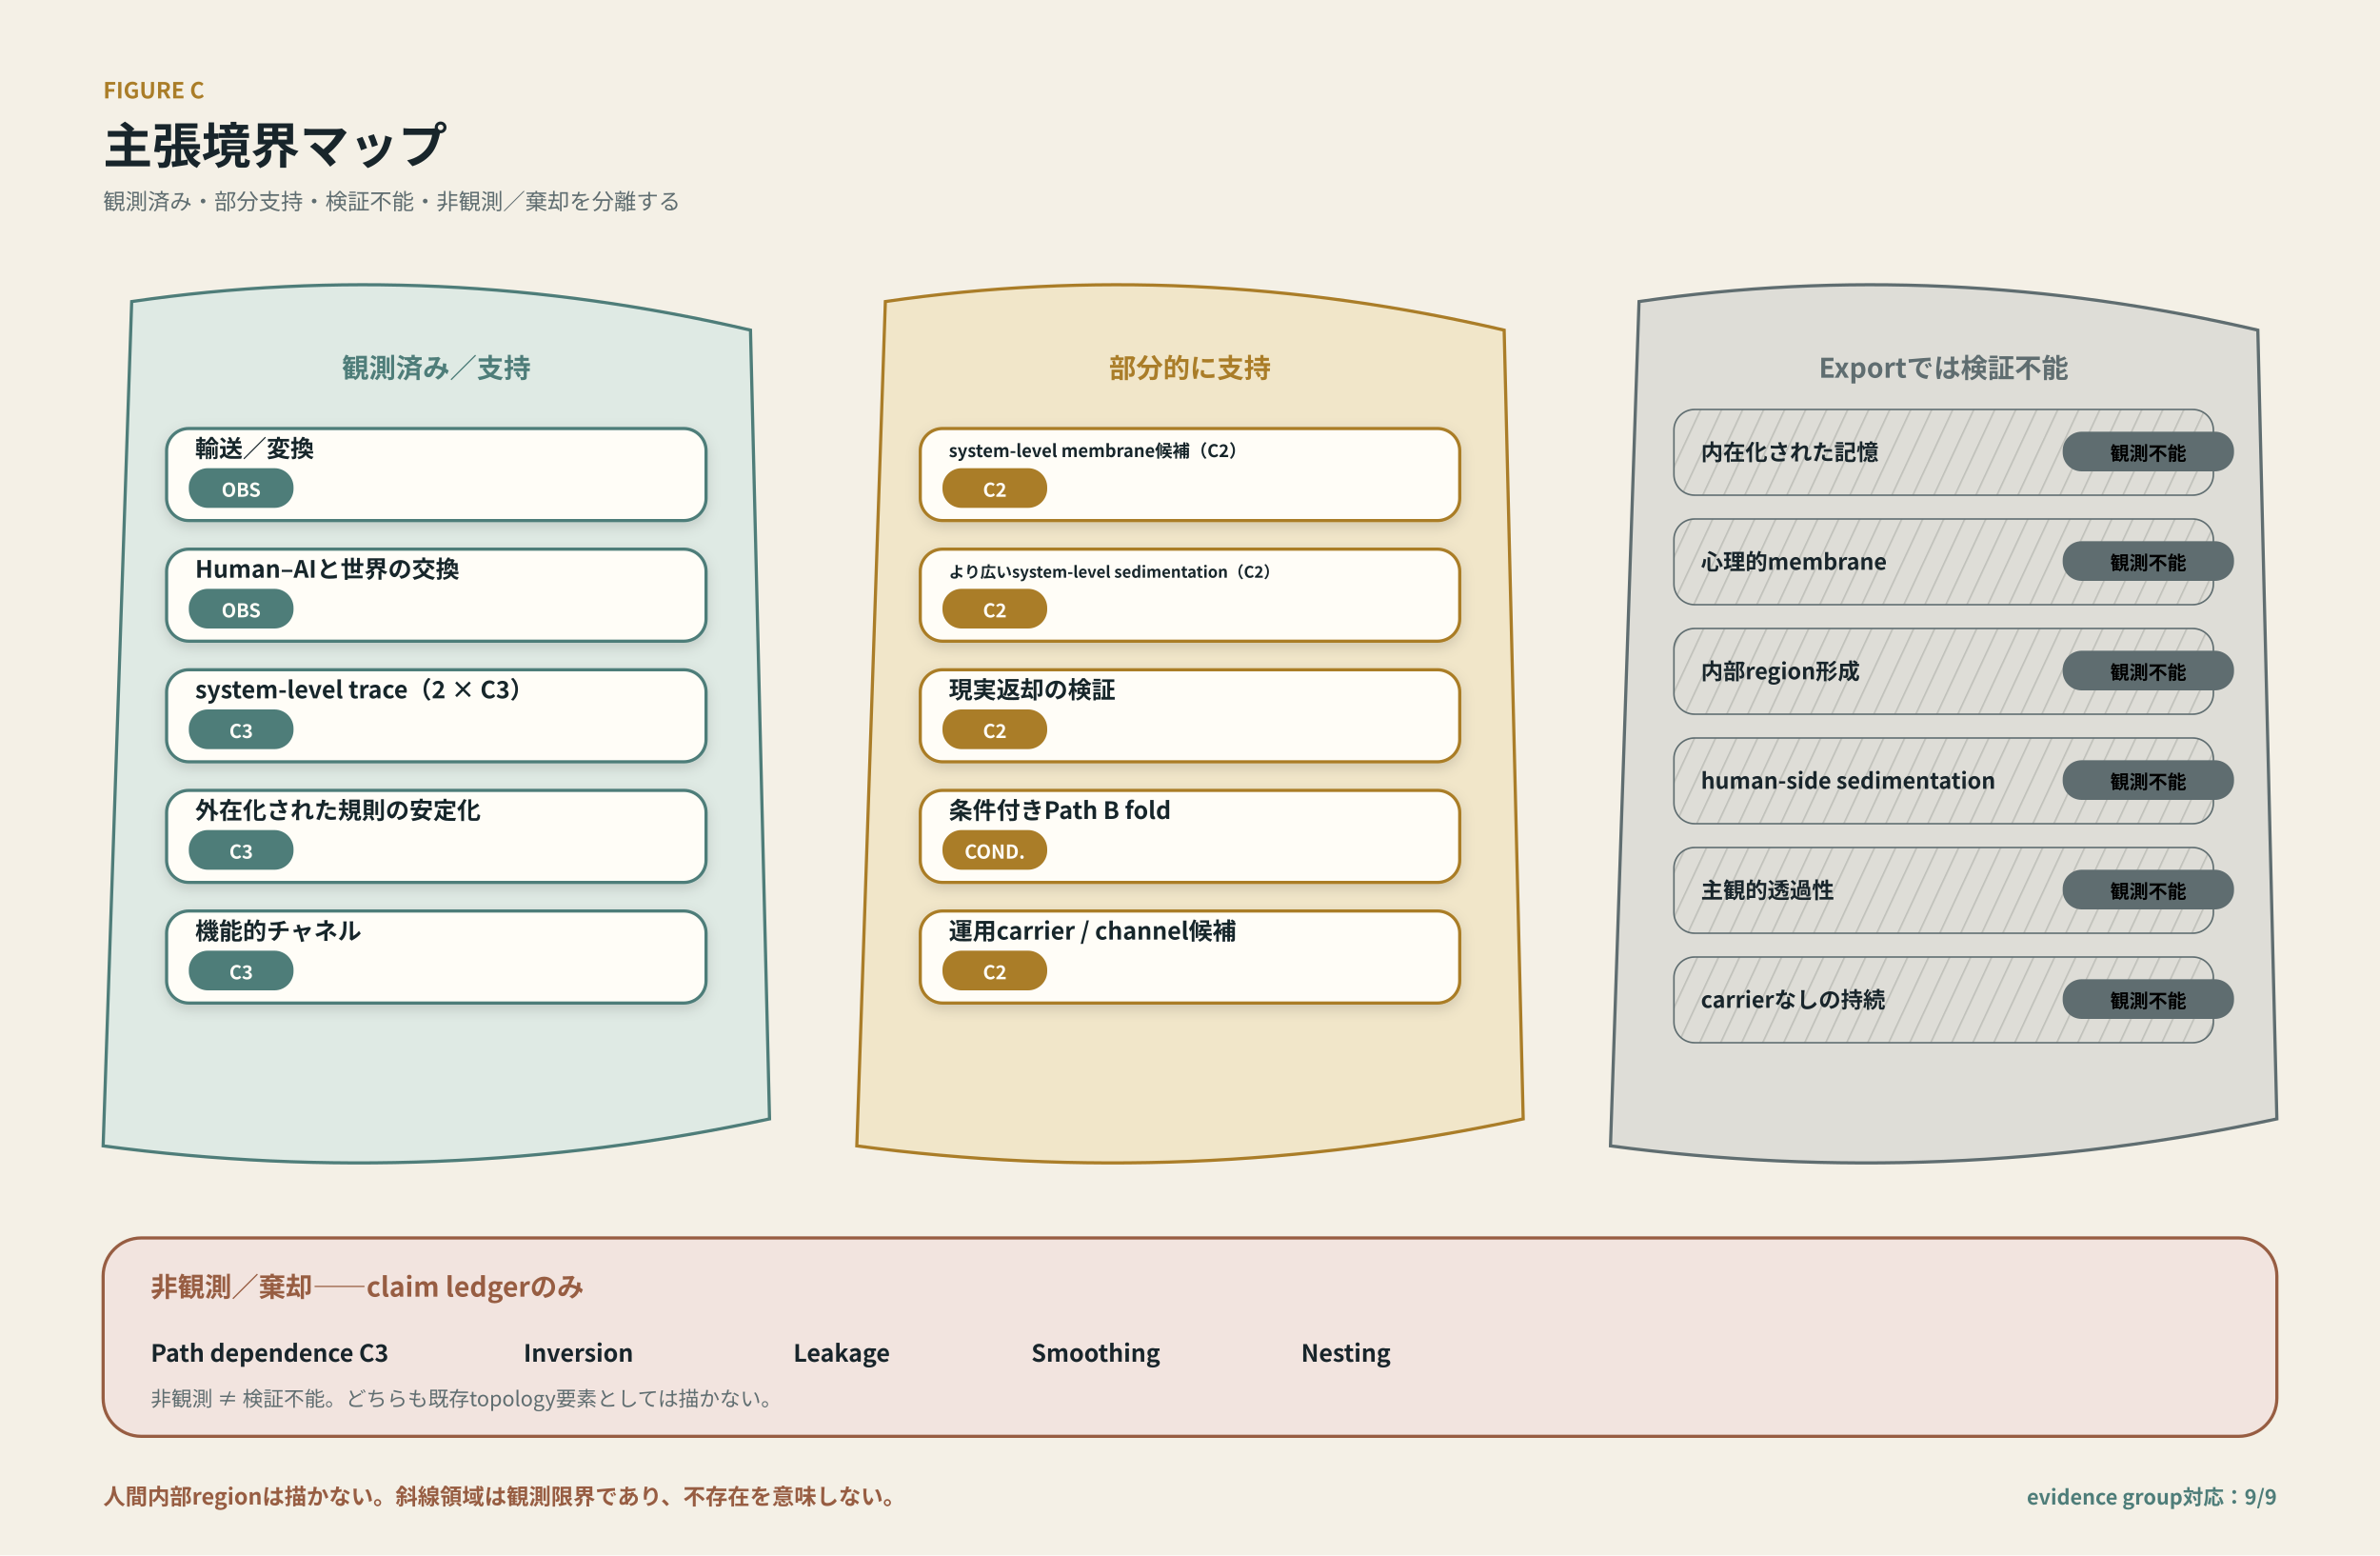
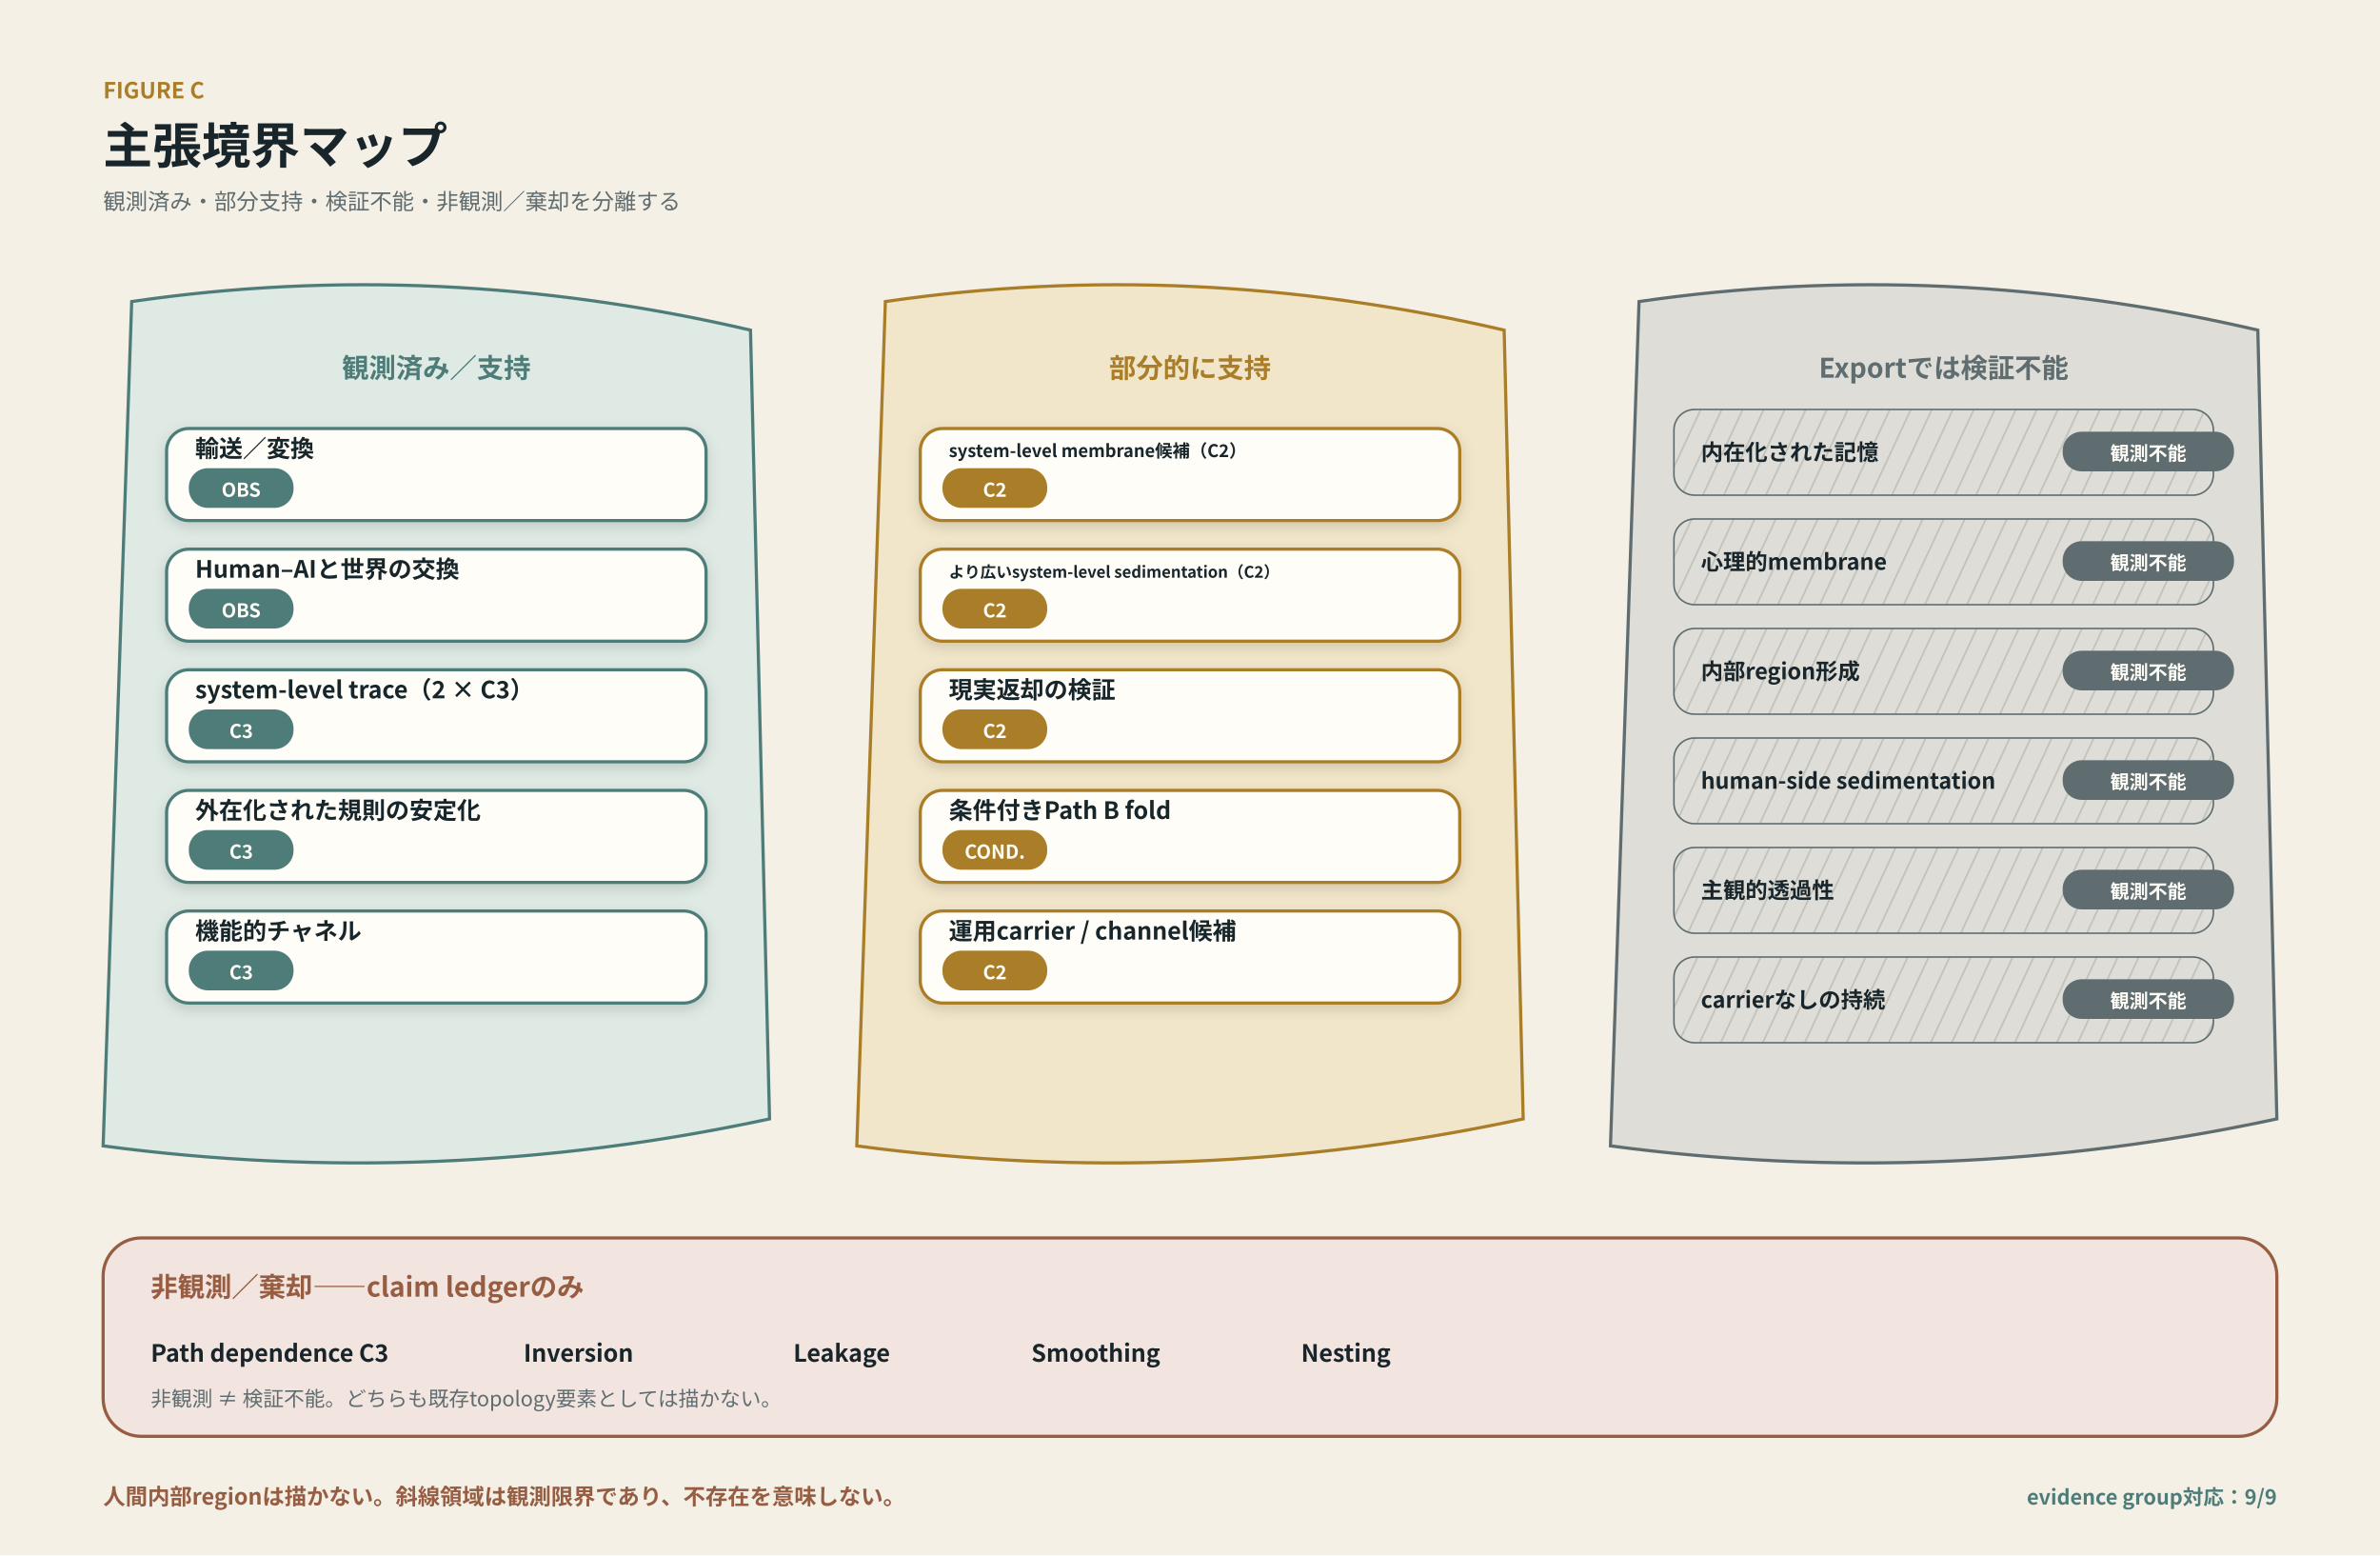
<svg xmlns="http://www.w3.org/2000/svg" width="1500" height="980" viewBox="0 0 1500 980">
  <defs>
    <marker id="arrow" viewBox="0 0 10 10" refX="9" refY="5" markerWidth="7" markerHeight="7" orient="auto-start-reverse">
      <path d="M0 0L10 5L0 10z" fill="#18252b" />
    </marker>
    <marker id="arrowMuted" viewBox="0 0 10 10" refX="9" refY="5" markerWidth="7" markerHeight="7" orient="auto-start-reverse">
      <path d="M0 0L10 5L0 10z" fill="#5f6d70" />
    </marker>
    <pattern id="hatch" width="12" height="12" patternUnits="userSpaceOnUse" patternTransform="rotate(25)">
      <line x1="0" y1="0" x2="0" y2="12" stroke="#a8aaa4" stroke-width="2" opacity=".55" />
    </pattern>
    <filter id="shadow" x="-20%" y="-20%" width="140%" height="140%">
      <feDropShadow dx="0" dy="3" stdDeviation="4" flood-opacity=".14" />
    </filter>
  </defs>
  <rect width="100%" height="100%" fill="#f4f0e6" />
  <text x="65" y="62" font-family="Noto Sans CJK JP, Noto Sans JP, Yu Gothic, Hiragino Sans, sans-serif" font-size="14" font-weight="700" fill="#aa7d28" text-anchor="start" class="">FIGURE C</text>
  <text x="65" y="103" font-family="Noto Sans CJK JP, Noto Sans JP, Yu Gothic, Hiragino Sans, sans-serif" font-size="31" font-weight="700" fill="#18252b" text-anchor="start" class="">主張境界マップ</text>
  <text x="65" y="132" font-family="Noto Sans CJK JP, Noto Sans JP, Yu Gothic, Hiragino Sans, sans-serif" font-size="14" font-weight="400" fill="#5f6d70" text-anchor="start" class="">観測済み・部分支持・検証不能・非観測／棄却を分離する</text>
  <path d="M83 190 Q275.0 162 473 208 L485 705 Q275.0 750 65 722Z" fill="#dfeae4" stroke="#4e7d79" stroke-width="2" />
  <text x="275.0" y="238" font-family="Noto Sans CJK JP, Noto Sans JP, Yu Gothic, Hiragino Sans, sans-serif" font-size="17" font-weight="700" fill="#4e7d79" text-anchor="middle" class="">観測済み／支持</text>
  <path d="M558 190 Q750.0 162 948 208 L960 705 Q750.0 750 540 722Z" fill="#f1e6c9" stroke="#aa7d28" stroke-width="2" />
  <text x="750.0" y="238" font-family="Noto Sans CJK JP, Noto Sans JP, Yu Gothic, Hiragino Sans, sans-serif" font-size="17" font-weight="700" fill="#aa7d28" text-anchor="middle" class="">部分的に支持</text>
  <path d="M1033 190 Q1225.0 162 1423 208 L1435 705 Q1225.0 750 1015 722Z" fill="#deddd7" stroke="#5f6d70" stroke-width="2" />
  <text x="1225.0" y="238" font-family="Noto Sans CJK JP, Noto Sans JP, Yu Gothic, Hiragino Sans, sans-serif" font-size="17" font-weight="700" fill="#5f6d70" text-anchor="middle" class="">Exportでは検証不能</text>
  <g filter="url(#shadow)">
    <rect x="105" y="270" width="340" height="58" rx="14" fill="#fffdf7" stroke="#4e7d79" stroke-width="2" />
    <text x="123" y="288" font-family="Noto Sans CJK JP, Noto Sans JP, Yu Gothic, Hiragino Sans, sans-serif" font-size="15" font-weight="700" fill="#18252b" text-anchor="start" class="">輸送／変換</text>
  </g>
  <g>
    <rect x="119" y="295" width="66" height="25" rx="12" fill="#4e7d79" />
    <text x="152.0" y="313" font-family="Noto Sans CJK JP, Noto Sans JP, Yu Gothic, Hiragino Sans, sans-serif" font-size="12" font-weight="700" fill="#fffdf7" text-anchor="middle" class="">OBS</text>
  </g>
  <g filter="url(#shadow)">
    <rect x="105" y="346" width="340" height="58" rx="14" fill="#fffdf7" stroke="#4e7d79" stroke-width="2" />
    <text x="123" y="364" font-family="Noto Sans CJK JP, Noto Sans JP, Yu Gothic, Hiragino Sans, sans-serif" font-size="15" font-weight="700" fill="#18252b" text-anchor="start" class="">Human–AIと世界の交換</text>
  </g>
  <g>
    <rect x="119" y="371" width="66" height="25" rx="12" fill="#4e7d79" />
    <text x="152.0" y="389" font-family="Noto Sans CJK JP, Noto Sans JP, Yu Gothic, Hiragino Sans, sans-serif" font-size="12" font-weight="700" fill="#fffdf7" text-anchor="middle" class="">OBS</text>
  </g>
  <g filter="url(#shadow)">
    <rect x="105" y="422" width="340" height="58" rx="14" fill="#fffdf7" stroke="#4e7d79" stroke-width="2" />
    <text x="123" y="440" font-family="Noto Sans CJK JP, Noto Sans JP, Yu Gothic, Hiragino Sans, sans-serif" font-size="15" font-weight="700" fill="#18252b" text-anchor="start" class="">system-level trace（2 × C3）</text>
  </g>
  <g>
    <rect x="119" y="447" width="66" height="25" rx="12" fill="#4e7d79" />
    <text x="152.0" y="465" font-family="Noto Sans CJK JP, Noto Sans JP, Yu Gothic, Hiragino Sans, sans-serif" font-size="12" font-weight="700" fill="#fffdf7" text-anchor="middle" class="">C3</text>
  </g>
  <g filter="url(#shadow)">
    <rect x="105" y="498" width="340" height="58" rx="14" fill="#fffdf7" stroke="#4e7d79" stroke-width="2" />
    <text x="123" y="516" font-family="Noto Sans CJK JP, Noto Sans JP, Yu Gothic, Hiragino Sans, sans-serif" font-size="15" font-weight="700" fill="#18252b" text-anchor="start" class="">外在化された規則の安定化</text>
  </g>
  <g>
    <rect x="119" y="523" width="66" height="25" rx="12" fill="#4e7d79" />
    <text x="152.0" y="541" font-family="Noto Sans CJK JP, Noto Sans JP, Yu Gothic, Hiragino Sans, sans-serif" font-size="12" font-weight="700" fill="#fffdf7" text-anchor="middle" class="">C3</text>
  </g>
  <g filter="url(#shadow)">
    <rect x="105" y="574" width="340" height="58" rx="14" fill="#fffdf7" stroke="#4e7d79" stroke-width="2" />
    <text x="123" y="592" font-family="Noto Sans CJK JP, Noto Sans JP, Yu Gothic, Hiragino Sans, sans-serif" font-size="15" font-weight="700" fill="#18252b" text-anchor="start" class="">機能的チャネル</text>
  </g>
  <g>
    <rect x="119" y="599" width="66" height="25" rx="12" fill="#4e7d79" />
    <text x="152.0" y="617" font-family="Noto Sans CJK JP, Noto Sans JP, Yu Gothic, Hiragino Sans, sans-serif" font-size="12" font-weight="700" fill="#fffdf7" text-anchor="middle" class="">C3</text>
  </g>
  <g filter="url(#shadow)">
    <rect x="580" y="270" width="340" height="58" rx="14" fill="#fffdf7" stroke="#aa7d28" stroke-width="2" />
    <text x="598" y="288" font-family="Noto Sans CJK JP, Noto Sans JP, Yu Gothic, Hiragino Sans, sans-serif" font-size="11" font-weight="700" fill="#18252b" text-anchor="start" class="">system-level membrane候補（C2）</text>
  </g>
  <g>
    <rect x="594" y="295" width="66" height="25" rx="12" fill="#aa7d28" />
    <text x="627.0" y="313" font-family="Noto Sans CJK JP, Noto Sans JP, Yu Gothic, Hiragino Sans, sans-serif" font-size="12" font-weight="700" fill="#fffdf7" text-anchor="middle" class="">C2</text>
  </g>
  <g filter="url(#shadow)">
    <rect x="580" y="346" width="340" height="58" rx="14" fill="#fffdf7" stroke="#aa7d28" stroke-width="2" />
    <text x="598" y="364" font-family="Noto Sans CJK JP, Noto Sans JP, Yu Gothic, Hiragino Sans, sans-serif" font-size="10" font-weight="700" fill="#18252b" text-anchor="start" class="">より広いsystem-level sedimentation（C2）</text>
  </g>
  <g>
    <rect x="594" y="371" width="66" height="25" rx="12" fill="#aa7d28" />
    <text x="627.0" y="389" font-family="Noto Sans CJK JP, Noto Sans JP, Yu Gothic, Hiragino Sans, sans-serif" font-size="12" font-weight="700" fill="#fffdf7" text-anchor="middle" class="">C2</text>
  </g>
  <g filter="url(#shadow)">
    <rect x="580" y="422" width="340" height="58" rx="14" fill="#fffdf7" stroke="#aa7d28" stroke-width="2" />
    <text x="598" y="440" font-family="Noto Sans CJK JP, Noto Sans JP, Yu Gothic, Hiragino Sans, sans-serif" font-size="15" font-weight="700" fill="#18252b" text-anchor="start" class="">現実返却の検証</text>
  </g>
  <g>
    <rect x="594" y="447" width="66" height="25" rx="12" fill="#aa7d28" />
    <text x="627.0" y="465" font-family="Noto Sans CJK JP, Noto Sans JP, Yu Gothic, Hiragino Sans, sans-serif" font-size="12" font-weight="700" fill="#fffdf7" text-anchor="middle" class="">C2</text>
  </g>
  <g filter="url(#shadow)">
    <rect x="580" y="498" width="340" height="58" rx="14" fill="#fffdf7" stroke="#aa7d28" stroke-width="2" />
    <text x="598" y="516" font-family="Noto Sans CJK JP, Noto Sans JP, Yu Gothic, Hiragino Sans, sans-serif" font-size="15" font-weight="700" fill="#18252b" text-anchor="start" class="">条件付きPath B fold</text>
  </g>
  <g>
    <rect x="594" y="523" width="66" height="25" rx="12" fill="#aa7d28" />
    <text x="627.0" y="541" font-family="Noto Sans CJK JP, Noto Sans JP, Yu Gothic, Hiragino Sans, sans-serif" font-size="12" font-weight="700" fill="#fffdf7" text-anchor="middle" class="">COND.</text>
  </g>
  <g filter="url(#shadow)">
    <rect x="580" y="574" width="340" height="58" rx="14" fill="#fffdf7" stroke="#aa7d28" stroke-width="2" />
    <text x="598" y="592" font-family="Noto Sans CJK JP, Noto Sans JP, Yu Gothic, Hiragino Sans, sans-serif" font-size="15" font-weight="700" fill="#18252b" text-anchor="start" class="">運用carrier / channel候補</text>
  </g>
  <g>
    <rect x="594" y="599" width="66" height="25" rx="12" fill="#aa7d28" />
    <text x="627.0" y="617" font-family="Noto Sans CJK JP, Noto Sans JP, Yu Gothic, Hiragino Sans, sans-serif" font-size="12" font-weight="700" fill="#fffdf7" text-anchor="middle" class="">C2</text>
  </g>
  <g>
    <rect x="1055" y="258" width="340" height="54" rx="13" fill="url(#hatch)" stroke="#5f6d70" />
    <text x="1072" y="290" font-family="Noto Sans CJK JP, Noto Sans JP, Yu Gothic, Hiragino Sans, sans-serif" font-size="14" font-weight="700" fill="#18252b" text-anchor="start" class="">内在化された記憶</text>
    <g>
      <rect x="1300" y="272" width="108" height="25" rx="12" fill="#5f6d70" />
-       <text x="1354.0" y="290" font-family="Noto Sans CJK JP, Noto Sans JP, Yu Gothic, Hiragino Sans, sans-serif" font-size="12" font-weight="700" fill="82" text-anchor="middle" class="">観測不能</text>
+       <text x="1354.0" y="290" font-family="Noto Sans CJK JP, Noto Sans JP, Yu Gothic, Hiragino Sans, sans-serif" font-size="12" font-weight="700" fill="#fffdf7" text-anchor="middle" class="">観測不能</text>
    </g>
  </g>
  <g>
    <rect x="1055" y="327" width="340" height="54" rx="13" fill="url(#hatch)" stroke="#5f6d70" />
    <text x="1072" y="359" font-family="Noto Sans CJK JP, Noto Sans JP, Yu Gothic, Hiragino Sans, sans-serif" font-size="14" font-weight="700" fill="#18252b" text-anchor="start" class="">心理的membrane</text>
    <g>
      <rect x="1300" y="341" width="108" height="25" rx="12" fill="#5f6d70" />
-       <text x="1354.0" y="359" font-family="Noto Sans CJK JP, Noto Sans JP, Yu Gothic, Hiragino Sans, sans-serif" font-size="12" font-weight="700" fill="82" text-anchor="middle" class="">観測不能</text>
+       <text x="1354.0" y="359" font-family="Noto Sans CJK JP, Noto Sans JP, Yu Gothic, Hiragino Sans, sans-serif" font-size="12" font-weight="700" fill="#fffdf7" text-anchor="middle" class="">観測不能</text>
    </g>
  </g>
  <g>
    <rect x="1055" y="396" width="340" height="54" rx="13" fill="url(#hatch)" stroke="#5f6d70" />
    <text x="1072" y="428" font-family="Noto Sans CJK JP, Noto Sans JP, Yu Gothic, Hiragino Sans, sans-serif" font-size="14" font-weight="700" fill="#18252b" text-anchor="start" class="">内部region形成</text>
    <g>
      <rect x="1300" y="410" width="108" height="25" rx="12" fill="#5f6d70" />
-       <text x="1354.0" y="428" font-family="Noto Sans CJK JP, Noto Sans JP, Yu Gothic, Hiragino Sans, sans-serif" font-size="12" font-weight="700" fill="82" text-anchor="middle" class="">観測不能</text>
+       <text x="1354.0" y="428" font-family="Noto Sans CJK JP, Noto Sans JP, Yu Gothic, Hiragino Sans, sans-serif" font-size="12" font-weight="700" fill="#fffdf7" text-anchor="middle" class="">観測不能</text>
    </g>
  </g>
  <g>
    <rect x="1055" y="465" width="340" height="54" rx="13" fill="url(#hatch)" stroke="#5f6d70" />
    <text x="1072" y="497" font-family="Noto Sans CJK JP, Noto Sans JP, Yu Gothic, Hiragino Sans, sans-serif" font-size="14" font-weight="700" fill="#18252b" text-anchor="start" class="">human-side sedimentation</text>
    <g>
      <rect x="1300" y="479" width="108" height="25" rx="12" fill="#5f6d70" />
-       <text x="1354.0" y="497" font-family="Noto Sans CJK JP, Noto Sans JP, Yu Gothic, Hiragino Sans, sans-serif" font-size="12" font-weight="700" fill="82" text-anchor="middle" class="">観測不能</text>
+       <text x="1354.0" y="497" font-family="Noto Sans CJK JP, Noto Sans JP, Yu Gothic, Hiragino Sans, sans-serif" font-size="12" font-weight="700" fill="#fffdf7" text-anchor="middle" class="">観測不能</text>
    </g>
  </g>
  <g>
    <rect x="1055" y="534" width="340" height="54" rx="13" fill="url(#hatch)" stroke="#5f6d70" />
    <text x="1072" y="566" font-family="Noto Sans CJK JP, Noto Sans JP, Yu Gothic, Hiragino Sans, sans-serif" font-size="14" font-weight="700" fill="#18252b" text-anchor="start" class="">主観的透過性</text>
    <g>
      <rect x="1300" y="548" width="108" height="25" rx="12" fill="#5f6d70" />
-       <text x="1354.0" y="566" font-family="Noto Sans CJK JP, Noto Sans JP, Yu Gothic, Hiragino Sans, sans-serif" font-size="12" font-weight="700" fill="82" text-anchor="middle" class="">観測不能</text>
+       <text x="1354.0" y="566" font-family="Noto Sans CJK JP, Noto Sans JP, Yu Gothic, Hiragino Sans, sans-serif" font-size="12" font-weight="700" fill="#fffdf7" text-anchor="middle" class="">観測不能</text>
    </g>
  </g>
  <g>
    <rect x="1055" y="603" width="340" height="54" rx="13" fill="url(#hatch)" stroke="#5f6d70" />
    <text x="1072" y="635" font-family="Noto Sans CJK JP, Noto Sans JP, Yu Gothic, Hiragino Sans, sans-serif" font-size="14" font-weight="700" fill="#18252b" text-anchor="start" class="">carrierなしの持続</text>
    <g>
      <rect x="1300" y="617" width="108" height="25" rx="12" fill="#5f6d70" />
-       <text x="1354.0" y="635" font-family="Noto Sans CJK JP, Noto Sans JP, Yu Gothic, Hiragino Sans, sans-serif" font-size="12" font-weight="700" fill="82" text-anchor="middle" class="">観測不能</text>
+       <text x="1354.0" y="635" font-family="Noto Sans CJK JP, Noto Sans JP, Yu Gothic, Hiragino Sans, sans-serif" font-size="12" font-weight="700" fill="#fffdf7" text-anchor="middle" class="">観測不能</text>
    </g>
  </g>
  <rect x="65" y="780" width="1370" height="125" rx="24" fill="#f2e4df" stroke="#975d42" stroke-width="2" />
  <text x="95" y="817" font-family="Noto Sans CJK JP, Noto Sans JP, Yu Gothic, Hiragino Sans, sans-serif" font-size="17" font-weight="700" fill="#975d42" text-anchor="start" class="">非観測／棄却――claim ledgerのみ</text>
  <text x="95" y="858" font-family="Noto Sans CJK JP, Noto Sans JP, Yu Gothic, Hiragino Sans, sans-serif" font-size="15" font-weight="700" fill="#18252b" text-anchor="start" class="">Path dependence C3</text>
  <text x="330" y="858" font-family="Noto Sans CJK JP, Noto Sans JP, Yu Gothic, Hiragino Sans, sans-serif" font-size="15" font-weight="700" fill="#18252b" text-anchor="start" class="">Inversion</text>
  <text x="500" y="858" font-family="Noto Sans CJK JP, Noto Sans JP, Yu Gothic, Hiragino Sans, sans-serif" font-size="15" font-weight="700" fill="#18252b" text-anchor="start" class="">Leakage</text>
  <text x="650" y="858" font-family="Noto Sans CJK JP, Noto Sans JP, Yu Gothic, Hiragino Sans, sans-serif" font-size="15" font-weight="700" fill="#18252b" text-anchor="start" class="">Smoothing</text>
  <text x="820" y="858" font-family="Noto Sans CJK JP, Noto Sans JP, Yu Gothic, Hiragino Sans, sans-serif" font-size="15" font-weight="700" fill="#18252b" text-anchor="start" class="">Nesting</text>
  <text x="95" y="886" font-family="Noto Sans CJK JP, Noto Sans JP, Yu Gothic, Hiragino Sans, sans-serif" font-size="13" font-weight="400" fill="#5f6d70" text-anchor="start" class="">非観測 ≠ 検証不能。どちらも既存topology要素としては描かない。</text>
  <text x="65" y="948" font-family="Noto Sans CJK JP, Noto Sans JP, Yu Gothic, Hiragino Sans, sans-serif" font-size="14" font-weight="700" fill="#975d42" text-anchor="start" class="">人間内部regionは描かない。斜線領域は観測限界であり、不存在を意味しない。</text>
  <text x="1435" y="948" font-family="Noto Sans CJK JP, Noto Sans JP, Yu Gothic, Hiragino Sans, sans-serif" font-size="13" font-weight="700" fill="#4e7d79" text-anchor="end" class="">evidence group対応：9/9</text>
</svg>
